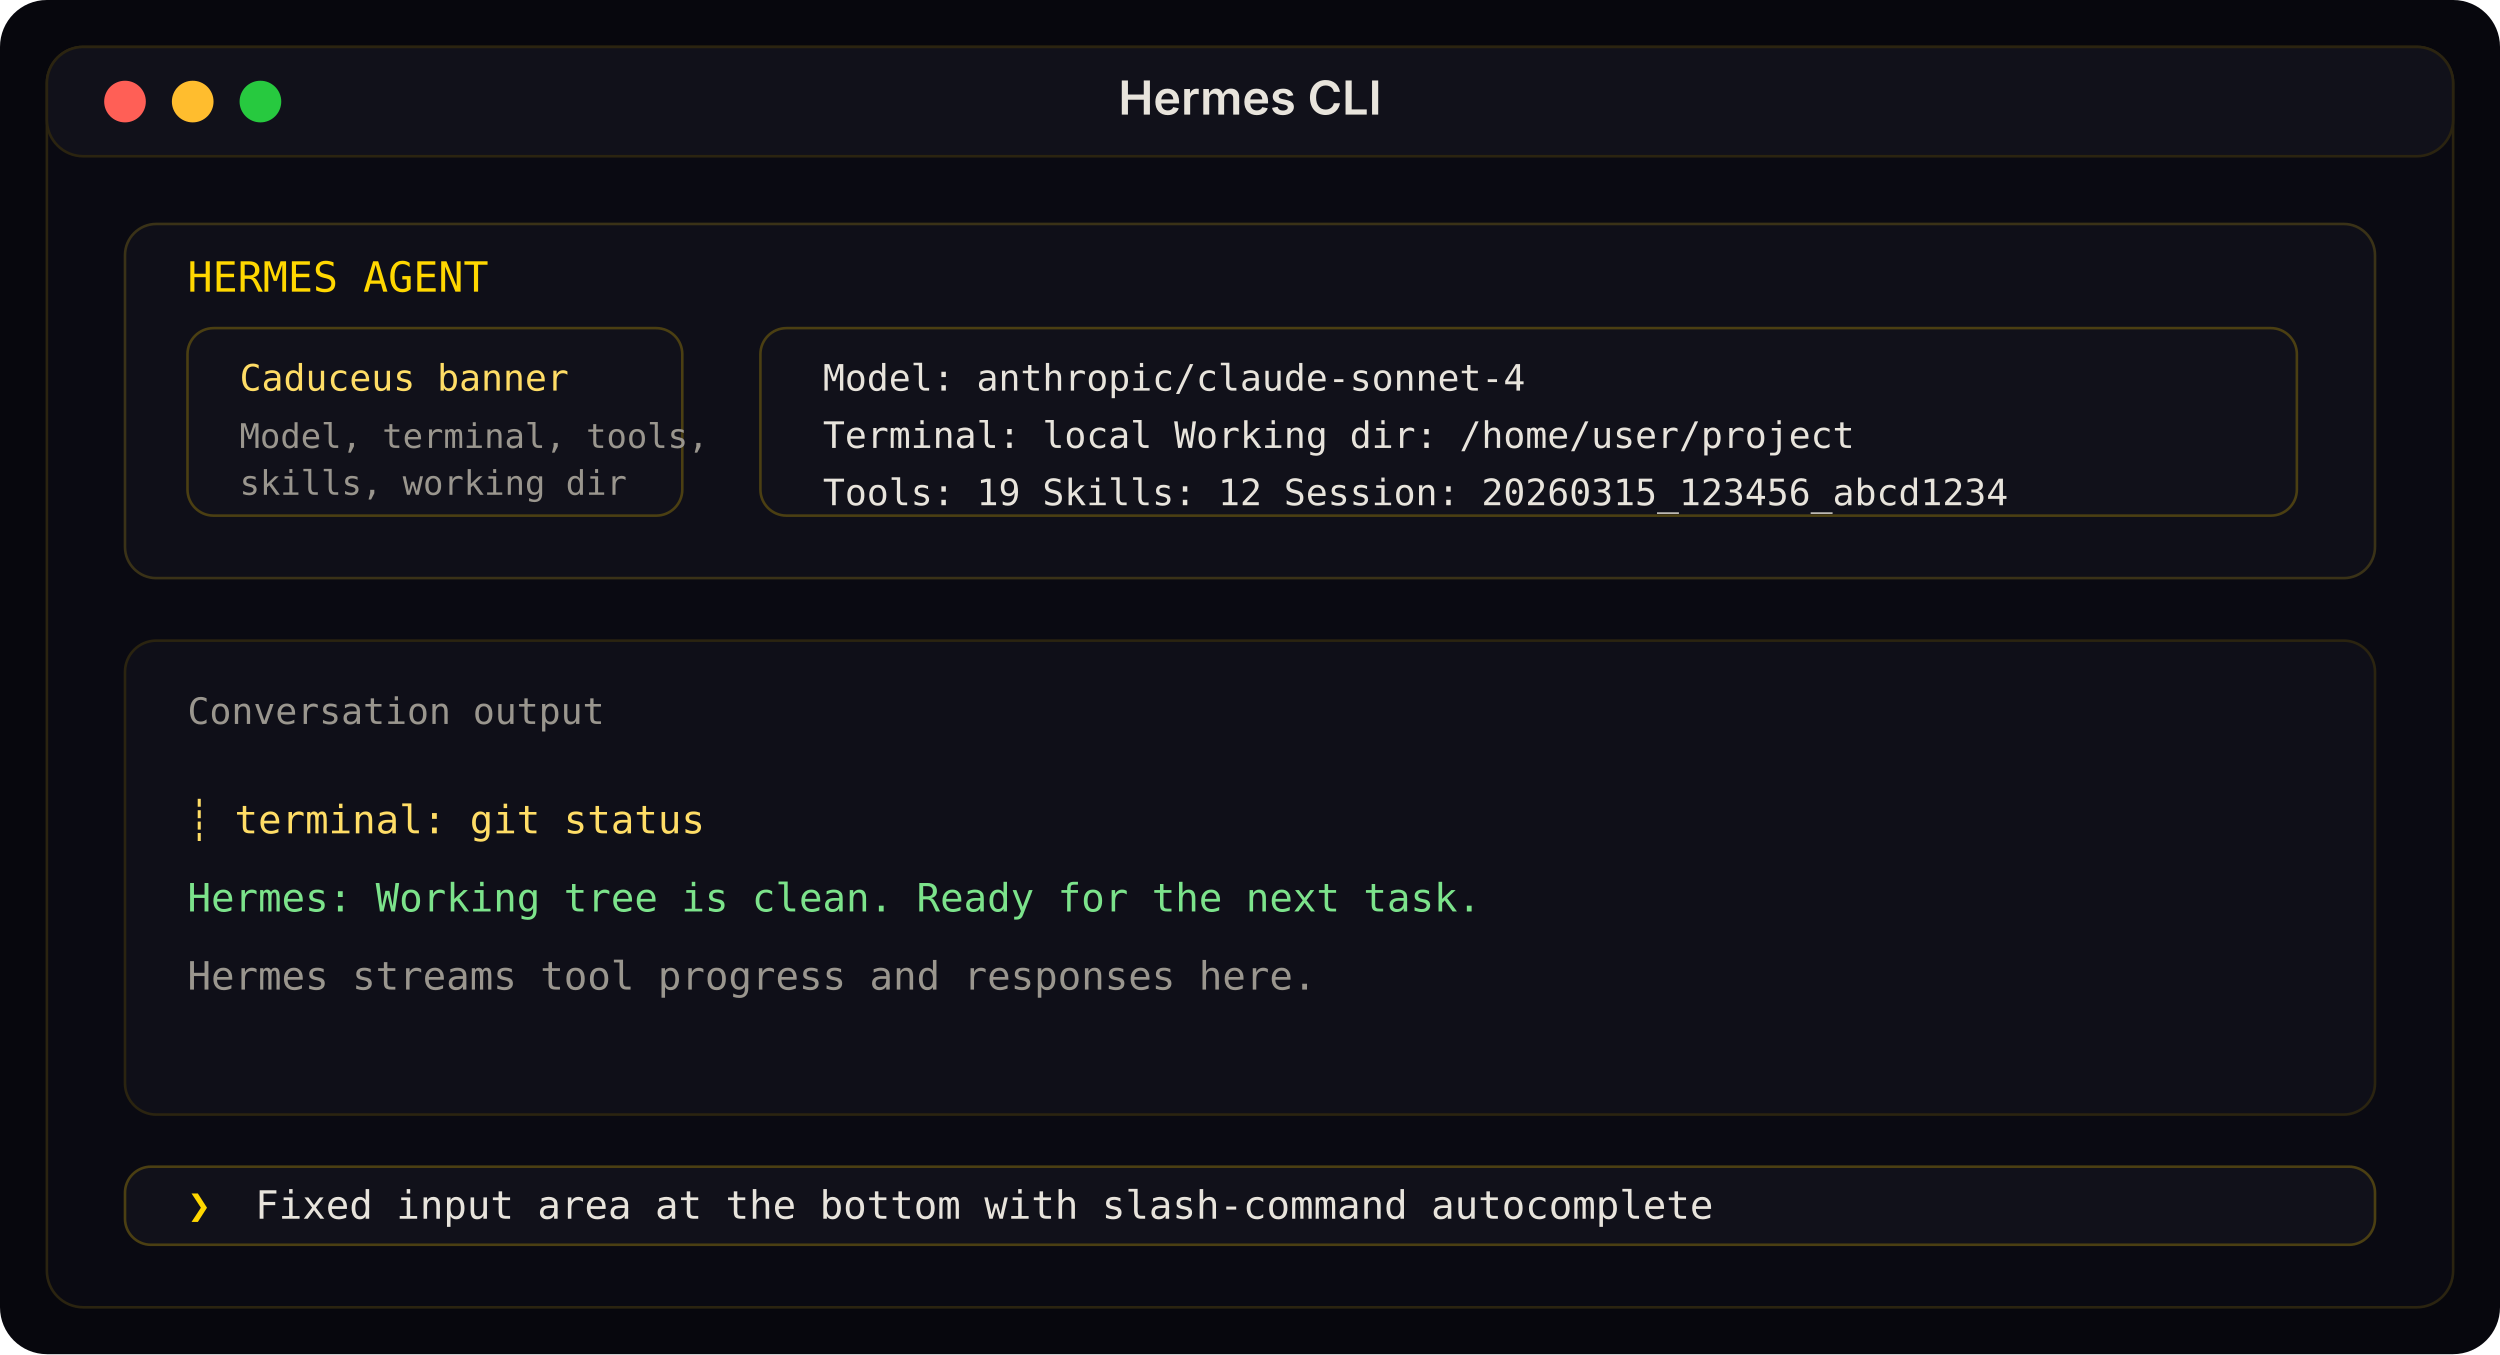
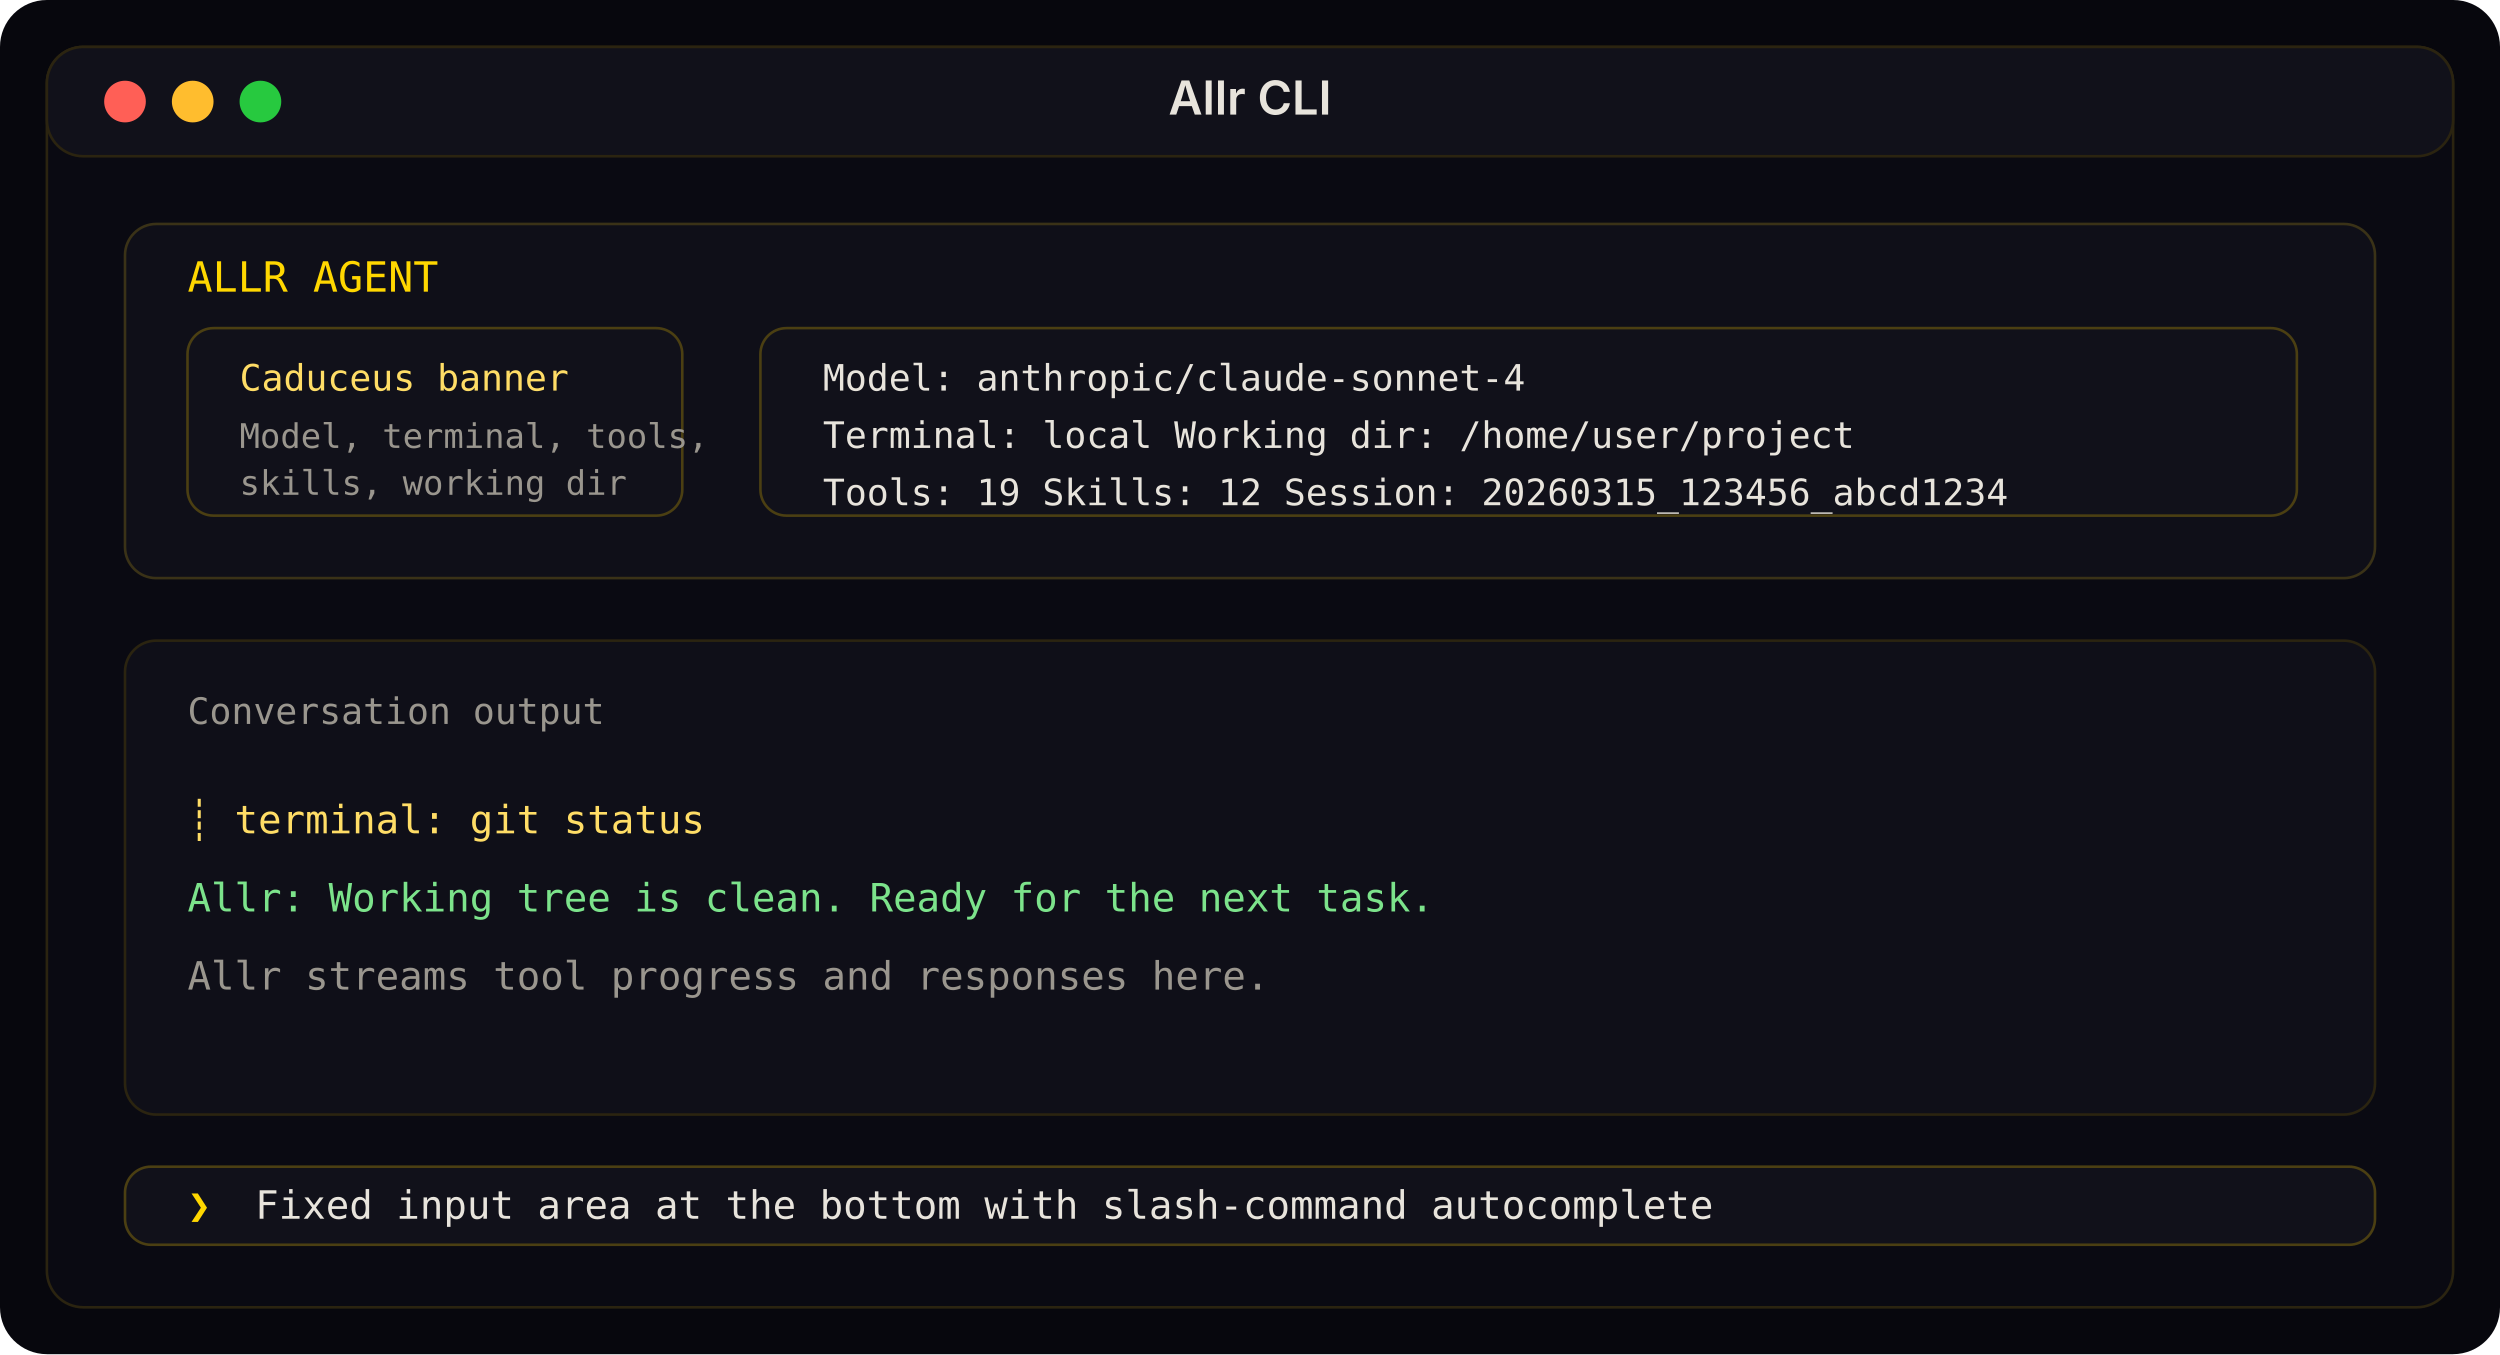
<svg xmlns="http://www.w3.org/2000/svg" width="960" height="520" viewBox="0 0 960 520" role="img" aria-labelledby="title desc">
  <rect width="960" height="520" rx="18" fill="#07070d" />
  <rect x="18" y="18" width="924" height="484" rx="14" fill="#0a0a12" stroke="#2b2410" />
  <rect x="18" y="18" width="924" height="42" rx="14" fill="#11111a" stroke="#2b2410" />
  <circle cx="48" cy="39" r="8" fill="#ff5f56" />
  <circle cx="74" cy="39" r="8" fill="#ffbd2e" />
  <circle cx="100" cy="39" r="8" fill="#27c93f" />
-   <text x="480" y="44" text-anchor="middle" fill="#e8e4dc" font-family="Inter, sans-serif" font-size="18" font-weight="600">Hermes CLI</text>
+   <text x="480" y="44" text-anchor="middle" fill="#e8e4dc" font-family="Inter, sans-serif" font-size="18" font-weight="600">Allr CLI</text>
  <rect x="48" y="86" width="864" height="136" rx="12" fill="#0f0f18" stroke="#3a3217" />
-   <text x="72" y="112" fill="#ffd700" font-family="JetBrains Mono, monospace" font-size="16">HERMES AGENT</text>
+   <text x="72" y="112" fill="#ffd700" font-family="JetBrains Mono, monospace" font-size="16">ALLR AGENT</text>
  <rect x="72" y="126" width="190" height="72" rx="10" fill="#11111a" stroke="#4b3f12" />
  <text x="92" y="150" fill="#ffdd66" font-family="JetBrains Mono, monospace" font-size="14">Caduceus banner</text>
  <text x="92" y="172" fill="#9a968e" font-family="JetBrains Mono, monospace" font-size="13">Model, terminal, tools,</text>
  <text x="92" y="190" fill="#9a968e" font-family="JetBrains Mono, monospace" font-size="13">skills, working dir</text>
  <rect x="292" y="126" width="590" height="72" rx="10" fill="#11111a" stroke="#4b3f12" />
  <text x="316" y="150" fill="#e8e4dc" font-family="JetBrains Mono, monospace" font-size="14">Model: anthropic/claude-sonnet-4</text>
  <text x="316" y="172" fill="#e8e4dc" font-family="JetBrains Mono, monospace" font-size="14">Terminal: local   Working dir: /home/user/project</text>
  <text x="316" y="194" fill="#e8e4dc" font-family="JetBrains Mono, monospace" font-size="14">Tools: 19   Skills: 12   Session: 20260315_123456_abcd1234</text>
  <rect x="48" y="246" width="864" height="182" rx="12" fill="#0f0f18" stroke="#2b2410" />
  <text x="72" y="278" fill="#9a968e" font-family="JetBrains Mono, monospace" font-size="14">Conversation output</text>
  <text x="72" y="320" fill="#ffdd66" font-family="JetBrains Mono, monospace" font-size="15">┊ terminal: git status</text>
-   <text x="72" y="350" fill="#7ce38b" font-family="JetBrains Mono, monospace" font-size="15">Hermes: Working tree is clean. Ready for the next task.</text>
-   <text x="72" y="380" fill="#9a968e" font-family="JetBrains Mono, monospace" font-size="15">Hermes streams tool progress and responses here.</text>
+   <text x="72" y="350" fill="#7ce38b" font-family="JetBrains Mono, monospace" font-size="15">Allr: Working tree is clean. Ready for the next task.</text>
+   <text x="72" y="380" fill="#9a968e" font-family="JetBrains Mono, monospace" font-size="15">Allr streams tool progress and responses here.</text>
  <rect x="48" y="448" width="864" height="30" rx="10" fill="#11111a" stroke="#4b3f12" />
  <text x="72" y="468" fill="#ffd700" font-family="JetBrains Mono, monospace" font-size="15">❯</text>
  <text x="98" y="468" fill="#e8e4dc" font-family="JetBrains Mono, monospace" font-size="15">Fixed input area at the bottom with slash-command autocomplete</text>
</svg>
